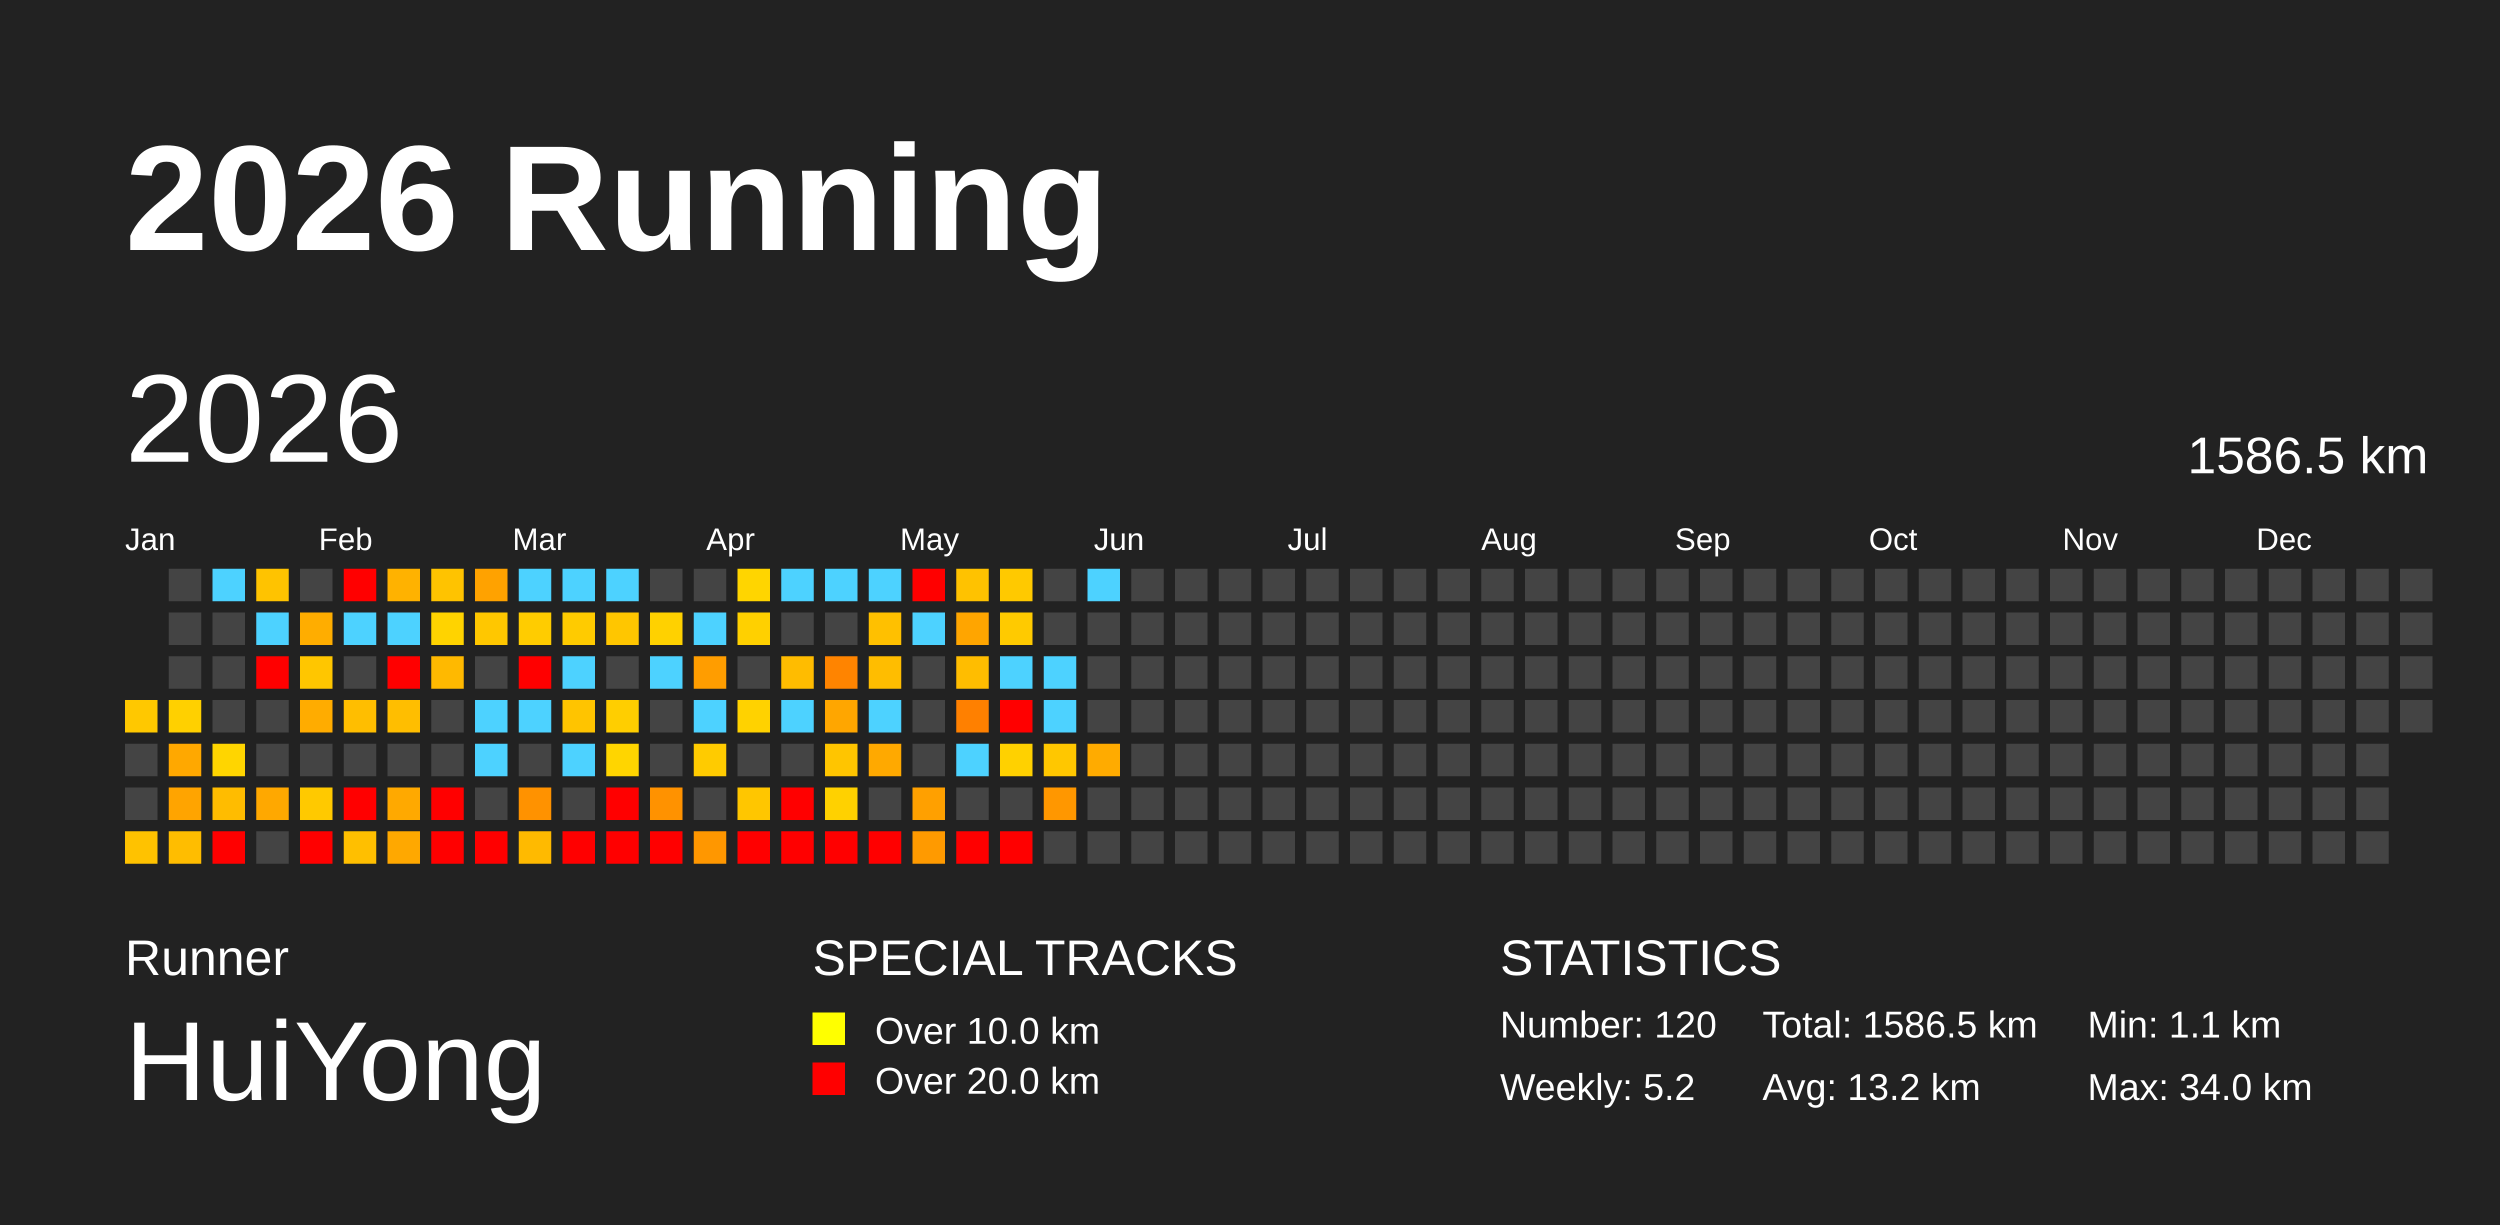
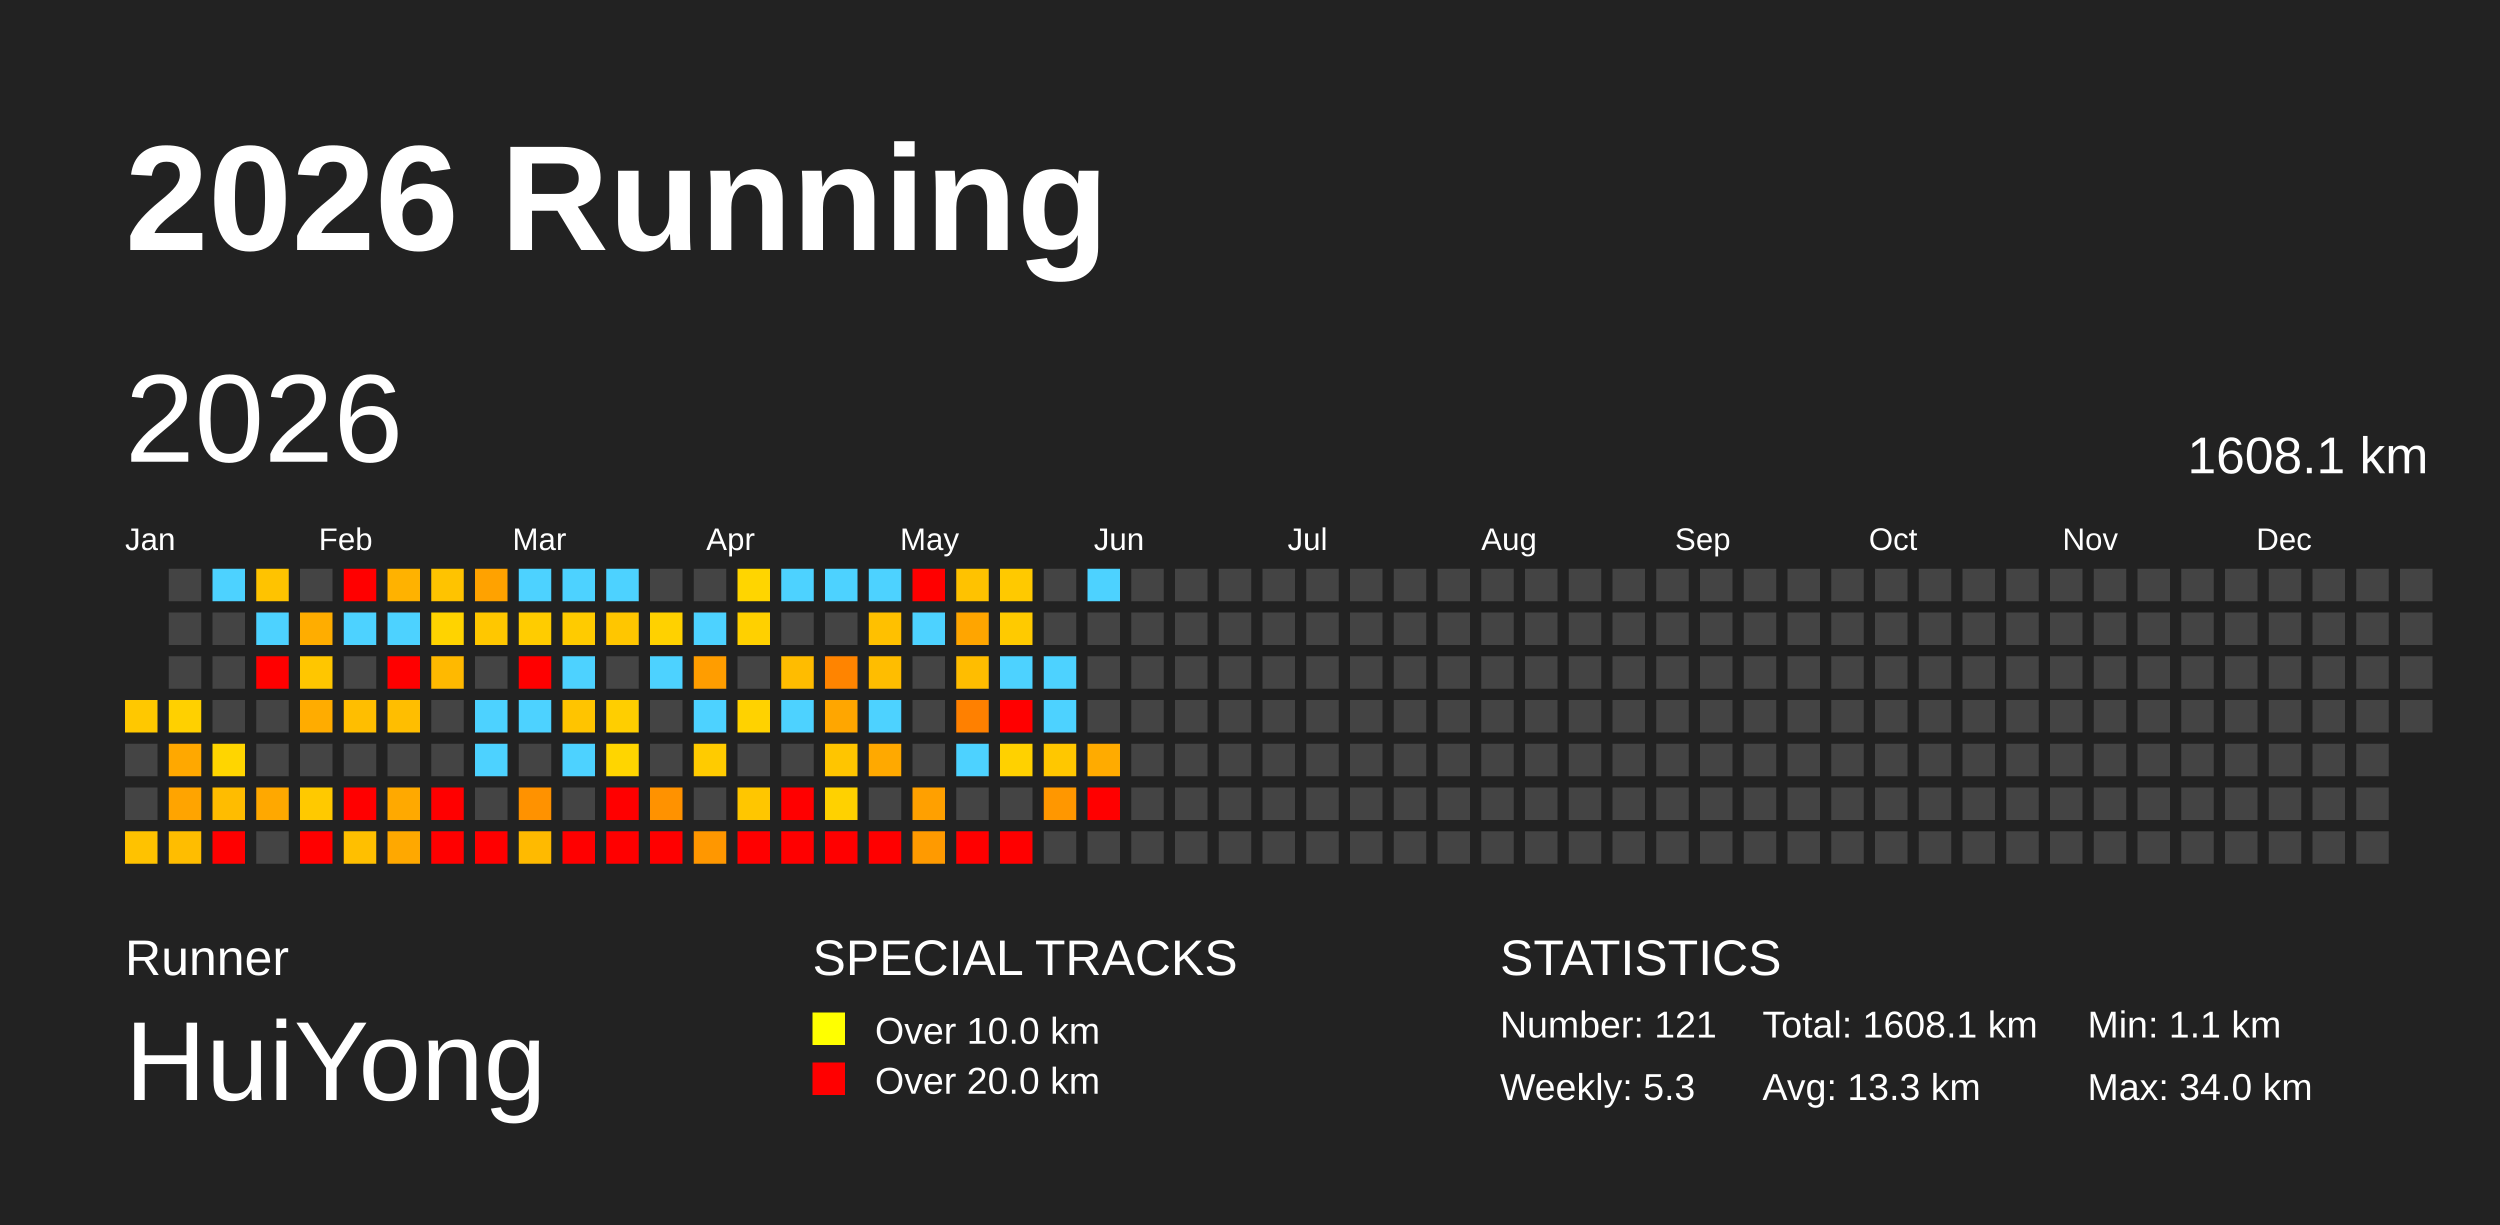
<svg xmlns="http://www.w3.org/2000/svg" baseProfile="full" height="98mm" version="1.1" viewBox="0,0,200,98" width="200mm">
  <defs />
  <rect fill="#222222" height="98" width="200" x="0" y="0" />
  <text fill="#FFFFFF" style="font-size:12px; font-family:Arial; font-weight:bold;" x="10" y="20">2026 Running</text>
  <text fill="#FFFFFF" style="font-size:4px; font-family:Arial" x="10" y="78">Runner</text>
  <text fill="#FFFFFF" style="font-size:9px; font-family:Arial" x="10" y="88">HuiYong</text>
  <text fill="#FFFFFF" style="font-size:4px; font-family:Arial" x="65" y="78">SPECIAL TRACKS</text>
  <rect fill="yellow" height="2.6" width="2.6" x="65" y="81" />
  <text fill="#FFFFFF" style="font-size:3px; font-family:Arial" x="70" y="83.5">Over 10.0 km</text>
  <rect fill="red" height="2.6" width="2.6" x="65" y="85" />
  <text fill="#FFFFFF" style="font-size:3px; font-family:Arial" x="70" y="87.5">Over 20.0 km</text>
  <text fill="#FFFFFF" style="font-size:4px; font-family:Arial" x="120" y="78">STATISTICS</text>
-   <text fill="#FFFFFF" style="font-size:3px; font-family:Arial" x="120" y="83">Number: 120</text>
-   <text fill="#FFFFFF" style="font-size:3px; font-family:Arial" x="120" y="88">Weekly: 5.2</text>
-   <text fill="#FFFFFF" style="font-size:3px; font-family:Arial" x="141" y="83">Total: 1586.5 km</text>
-   <text fill="#FFFFFF" style="font-size:3px; font-family:Arial" x="141" y="88">Avg: 13.2 km</text>
+   <text fill="#FFFFFF" style="font-size:3px; font-family:Arial" x="120" y="83">Number: 121</text>
+   <text fill="#FFFFFF" style="font-size:3px; font-family:Arial" x="120" y="88">Weekly: 5.3</text>
+   <text fill="#FFFFFF" style="font-size:3px; font-family:Arial" x="141" y="83">Total: 1608.1 km</text>
+   <text fill="#FFFFFF" style="font-size:3px; font-family:Arial" x="141" y="88">Avg: 13.3 km</text>
  <text fill="#FFFFFF" style="font-size:3px; font-family:Arial" x="167" y="83">Min: 1.1 km</text>
  <text fill="#FFFFFF" style="font-size:3px; font-family:Arial" x="167" y="88">Max: 34.0 km</text>
  <text dominant-baseline="hanging" fill="#FFFFFF" style="font-size:10.0px; font-family:Arial;" x="10" y="30">2026</text>
-   <text dominant-baseline="hanging" fill="#FFFFFF" style="font-size:4.125px; font-family:Arial;" x="175" y="35">1586.5 km</text>
+   <text dominant-baseline="hanging" fill="#FFFFFF" style="font-size:4.125px; font-family:Arial;" x="175" y="35">1608.1 km</text>
  <text fill="#FFFFFF" style="font-size:2.5px; font-family:Arial" x="10.0" y="44">Jan</text>
  <text fill="#FFFFFF" style="font-size:2.5px; font-family:Arial" x="25.5" y="44">Feb</text>
  <text fill="#FFFFFF" style="font-size:2.5px; font-family:Arial" x="41.0" y="44">Mar</text>
  <text fill="#FFFFFF" style="font-size:2.5px; font-family:Arial" x="56.5" y="44">Apr</text>
  <text fill="#FFFFFF" style="font-size:2.5px; font-family:Arial" x="72.0" y="44">May</text>
  <text fill="#FFFFFF" style="font-size:2.5px; font-family:Arial" x="87.5" y="44">Jun</text>
  <text fill="#FFFFFF" style="font-size:2.5px; font-family:Arial" x="103.0" y="44">Jul</text>
  <text fill="#FFFFFF" style="font-size:2.5px; font-family:Arial" x="118.5" y="44">Aug</text>
  <text fill="#FFFFFF" style="font-size:2.5px; font-family:Arial" x="134.0" y="44">Sep</text>
  <text fill="#FFFFFF" style="font-size:2.5px; font-family:Arial" x="149.5" y="44">Oct</text>
  <text fill="#FFFFFF" style="font-size:2.5px; font-family:Arial" x="165.0" y="44">Nov</text>
  <text fill="#FFFFFF" style="font-size:2.5px; font-family:Arial" x="180.5" y="44">Dec</text>
  <rect fill="#ffc800" height="2.6" width="2.6" x="10.0" y="56.0" />
  <rect fill="#444444" height="2.6" width="2.6" x="10.0" y="59.5" />
  <rect fill="#444444" height="2.6" width="2.6" x="10.0" y="63.0" />
  <rect fill="#ffc200" height="2.6" width="2.6" x="10.0" y="66.5" />
  <rect fill="#444444" height="2.6" width="2.6" x="13.5" y="45.5" />
  <rect fill="#444444" height="2.6" width="2.6" x="13.5" y="49.0" />
  <rect fill="#444444" height="2.6" width="2.6" x="13.5" y="52.5" />
  <rect fill="#ffd000" height="2.6" width="2.6" x="13.5" y="56.0" />
  <rect fill="#ffa800" height="2.6" width="2.6" x="13.5" y="59.5" />
  <rect fill="#ffa400" height="2.6" width="2.6" x="13.5" y="63.0" />
  <rect fill="#ffbd00" height="2.6" width="2.6" x="13.5" y="66.5" />
  <rect fill="#4dd2ff" height="2.6" width="2.6" x="17.0" y="45.5" />
  <rect fill="#444444" height="2.6" width="2.6" x="17.0" y="49.0" />
  <rect fill="#444444" height="2.6" width="2.6" x="17.0" y="52.5" />
  <rect fill="#444444" height="2.6" width="2.6" x="17.0" y="56.0" />
  <rect fill="#ffd500" height="2.6" width="2.6" x="17.0" y="59.5" />
  <rect fill="#ffbc00" height="2.6" width="2.6" x="17.0" y="63.0" />
  <rect fill="red" height="2.6" width="2.6" x="17.0" y="66.5" />
  <rect fill="#ffc300" height="2.6" width="2.6" x="20.5" y="45.5" />
  <rect fill="#4dd2ff" height="2.6" width="2.6" x="20.5" y="49.0" />
  <rect fill="red" height="2.6" width="2.6" x="20.5" y="52.5" />
  <rect fill="#444444" height="2.6" width="2.6" x="20.5" y="56.0" />
  <rect fill="#444444" height="2.6" width="2.6" x="20.5" y="59.5" />
  <rect fill="#ffa800" height="2.6" width="2.6" x="20.5" y="63.0" />
  <rect fill="#444444" height="2.6" width="2.6" x="20.5" y="66.5" />
  <rect fill="#444444" height="2.6" width="2.6" x="24.0" y="45.5" />
  <rect fill="#ffad00" height="2.6" width="2.6" x="24.0" y="49.0" />
  <rect fill="#ffc600" height="2.6" width="2.6" x="24.0" y="52.5" />
  <rect fill="#ffac00" height="2.6" width="2.6" x="24.0" y="56.0" />
  <rect fill="#444444" height="2.6" width="2.6" x="24.0" y="59.5" />
  <rect fill="#ffc900" height="2.6" width="2.6" x="24.0" y="63.0" />
  <rect fill="red" height="2.6" width="2.6" x="24.0" y="66.5" />
  <rect fill="red" height="2.6" width="2.6" x="27.5" y="45.5" />
  <rect fill="#4dd2ff" height="2.6" width="2.6" x="27.5" y="49.0" />
  <rect fill="#444444" height="2.6" width="2.6" x="27.5" y="52.5" />
  <rect fill="#ffbe00" height="2.6" width="2.6" x="27.5" y="56.0" />
  <rect fill="#444444" height="2.6" width="2.6" x="27.5" y="59.5" />
  <rect fill="red" height="2.6" width="2.6" x="27.5" y="63.0" />
  <rect fill="#ffbf00" height="2.6" width="2.6" x="27.5" y="66.5" />
  <rect fill="#ffb200" height="2.6" width="2.6" x="31.0" y="45.5" />
  <rect fill="#4dd2ff" height="2.6" width="2.6" x="31.0" y="49.0" />
  <rect fill="red" height="2.6" width="2.6" x="31.0" y="52.5" />
  <rect fill="#ffbe00" height="2.6" width="2.6" x="31.0" y="56.0" />
  <rect fill="#444444" height="2.6" width="2.6" x="31.0" y="59.5" />
  <rect fill="#ffa900" height="2.6" width="2.6" x="31.0" y="63.0" />
  <rect fill="#ffa800" height="2.6" width="2.6" x="31.0" y="66.5" />
  <rect fill="#ffc300" height="2.6" width="2.6" x="34.5" y="45.5" />
  <rect fill="#ffd300" height="2.6" width="2.6" x="34.5" y="49.0" />
  <rect fill="#ffb900" height="2.6" width="2.6" x="34.5" y="52.5" />
  <rect fill="#444444" height="2.6" width="2.6" x="34.5" y="56.0" />
  <rect fill="#444444" height="2.6" width="2.6" x="34.5" y="59.5" />
  <rect fill="red" height="2.6" width="2.6" x="34.5" y="63.0" />
  <rect fill="red" height="2.6" width="2.6" x="34.5" y="66.5" />
  <rect fill="#ffa200" height="2.6" width="2.6" x="38.0" y="45.5" />
  <rect fill="#ffc700" height="2.6" width="2.6" x="38.0" y="49.0" />
  <rect fill="#444444" height="2.6" width="2.6" x="38.0" y="52.5" />
  <rect fill="#4dd2ff" height="2.6" width="2.6" x="38.0" y="56.0" />
  <rect fill="#4dd2ff" height="2.6" width="2.6" x="38.0" y="59.5" />
  <rect fill="#444444" height="2.6" width="2.6" x="38.0" y="63.0" />
  <rect fill="red" height="2.6" width="2.6" x="38.0" y="66.5" />
  <rect fill="#4dd2ff" height="2.6" width="2.6" x="41.5" y="45.5" />
  <rect fill="#ffcc00" height="2.6" width="2.6" x="41.5" y="49.0" />
  <rect fill="red" height="2.6" width="2.6" x="41.5" y="52.5" />
  <rect fill="#4dd2ff" height="2.6" width="2.6" x="41.5" y="56.0" />
  <rect fill="#444444" height="2.6" width="2.6" x="41.5" y="59.5" />
  <rect fill="#ff9200" height="2.6" width="2.6" x="41.5" y="63.0" />
  <rect fill="#ffba00" height="2.6" width="2.6" x="41.5" y="66.5" />
  <rect fill="#4dd2ff" height="2.6" width="2.6" x="45.0" y="45.5" />
  <rect fill="#ffcb00" height="2.6" width="2.6" x="45.0" y="49.0" />
  <rect fill="#4dd2ff" height="2.6" width="2.6" x="45.0" y="52.5" />
  <rect fill="#ffc400" height="2.6" width="2.6" x="45.0" y="56.0" />
  <rect fill="#4dd2ff" height="2.6" width="2.6" x="45.0" y="59.5" />
  <rect fill="#444444" height="2.6" width="2.6" x="45.0" y="63.0" />
  <rect fill="red" height="2.6" width="2.6" x="45.0" y="66.5" />
  <rect fill="#4dd2ff" height="2.6" width="2.6" x="48.5" y="45.5" />
  <rect fill="#ffc600" height="2.6" width="2.6" x="48.5" y="49.0" />
  <rect fill="#444444" height="2.6" width="2.6" x="48.5" y="52.5" />
  <rect fill="#ffce00" height="2.6" width="2.6" x="48.5" y="56.0" />
  <rect fill="#ffd500" height="2.6" width="2.6" x="48.5" y="59.5" />
  <rect fill="red" height="2.6" width="2.6" x="48.5" y="63.0" />
  <rect fill="red" height="2.6" width="2.6" x="48.5" y="66.5" />
  <rect fill="#444444" height="2.6" width="2.6" x="52.0" y="45.5" />
  <rect fill="#ffd100" height="2.6" width="2.6" x="52.0" y="49.0" />
  <rect fill="#4dd2ff" height="2.6" width="2.6" x="52.0" y="52.5" />
  <rect fill="#444444" height="2.6" width="2.6" x="52.0" y="56.0" />
  <rect fill="#444444" height="2.6" width="2.6" x="52.0" y="59.5" />
  <rect fill="#ff9200" height="2.6" width="2.6" x="52.0" y="63.0" />
  <rect fill="red" height="2.6" width="2.6" x="52.0" y="66.5" />
  <rect fill="#444444" height="2.6" width="2.6" x="55.5" y="45.5" />
  <rect fill="#4dd2ff" height="2.6" width="2.6" x="55.5" y="49.0" />
  <rect fill="#ff9d00" height="2.6" width="2.6" x="55.5" y="52.5" />
  <rect fill="#4dd2ff" height="2.6" width="2.6" x="55.5" y="56.0" />
  <rect fill="#ffcb00" height="2.6" width="2.6" x="55.5" y="59.5" />
  <rect fill="#444444" height="2.6" width="2.6" x="55.5" y="63.0" />
  <rect fill="#ff9700" height="2.6" width="2.6" x="55.5" y="66.5" />
  <rect fill="#ffd500" height="2.6" width="2.6" x="59.0" y="45.5" />
  <rect fill="#ffd000" height="2.6" width="2.6" x="59.0" y="49.0" />
  <rect fill="#444444" height="2.6" width="2.6" x="59.0" y="52.5" />
  <rect fill="#ffd200" height="2.6" width="2.6" x="59.0" y="56.0" />
  <rect fill="#444444" height="2.6" width="2.6" x="59.0" y="59.5" />
  <rect fill="#ffc600" height="2.6" width="2.6" x="59.0" y="63.0" />
  <rect fill="red" height="2.6" width="2.6" x="59.0" y="66.5" />
  <rect fill="#4dd2ff" height="2.6" width="2.6" x="62.5" y="45.5" />
  <rect fill="#444444" height="2.6" width="2.6" x="62.5" y="49.0" />
  <rect fill="#ffbc00" height="2.6" width="2.6" x="62.5" y="52.5" />
  <rect fill="#4dd2ff" height="2.6" width="2.6" x="62.5" y="56.0" />
  <rect fill="#444444" height="2.6" width="2.6" x="62.5" y="59.5" />
  <rect fill="red" height="2.6" width="2.6" x="62.5" y="63.0" />
  <rect fill="red" height="2.6" width="2.6" x="62.5" y="66.5" />
  <rect fill="#4dd2ff" height="2.6" width="2.6" x="66.0" y="45.5" />
  <rect fill="#444444" height="2.6" width="2.6" x="66.0" y="49.0" />
  <rect fill="#ff8400" height="2.6" width="2.6" x="66.0" y="52.5" />
  <rect fill="#ffa600" height="2.6" width="2.6" x="66.0" y="56.0" />
  <rect fill="#ffc500" height="2.6" width="2.6" x="66.0" y="59.5" />
  <rect fill="#ffd100" height="2.6" width="2.6" x="66.0" y="63.0" />
  <rect fill="red" height="2.6" width="2.6" x="66.0" y="66.5" />
  <rect fill="#4dd2ff" height="2.6" width="2.6" x="69.5" y="45.5" />
  <rect fill="#ffc000" height="2.6" width="2.6" x="69.5" y="49.0" />
  <rect fill="#ffbd00" height="2.6" width="2.6" x="69.5" y="52.5" />
  <rect fill="#4dd2ff" height="2.6" width="2.6" x="69.5" y="56.0" />
  <rect fill="#ffa900" height="2.6" width="2.6" x="69.5" y="59.5" />
  <rect fill="#444444" height="2.6" width="2.6" x="69.5" y="63.0" />
  <rect fill="red" height="2.6" width="2.6" x="69.5" y="66.5" />
  <rect fill="red" height="2.6" width="2.6" x="73.0" y="45.5" />
  <rect fill="#4dd2ff" height="2.6" width="2.6" x="73.0" y="49.0" />
  <rect fill="#444444" height="2.6" width="2.6" x="73.0" y="52.5" />
  <rect fill="#444444" height="2.6" width="2.6" x="73.0" y="56.0" />
  <rect fill="#444444" height="2.6" width="2.6" x="73.0" y="59.5" />
  <rect fill="#ffa000" height="2.6" width="2.6" x="73.0" y="63.0" />
  <rect fill="#ff9a00" height="2.6" width="2.6" x="73.0" y="66.5" />
  <rect fill="#ffc200" height="2.6" width="2.6" x="76.5" y="45.5" />
  <rect fill="#ffa500" height="2.6" width="2.6" x="76.5" y="49.0" />
  <rect fill="#ffbd00" height="2.6" width="2.6" x="76.5" y="52.5" />
  <rect fill="#ff8000" height="2.6" width="2.6" x="76.5" y="56.0" />
  <rect fill="#4dd2ff" height="2.6" width="2.6" x="76.5" y="59.5" />
  <rect fill="#444444" height="2.6" width="2.6" x="76.5" y="63.0" />
  <rect fill="red" height="2.6" width="2.6" x="76.5" y="66.5" />
  <rect fill="#ffc900" height="2.6" width="2.6" x="80.0" y="45.5" />
  <rect fill="#ffca00" height="2.6" width="2.6" x="80.0" y="49.0" />
  <rect fill="#4dd2ff" height="2.6" width="2.6" x="80.0" y="52.5" />
  <rect fill="red" height="2.6" width="2.6" x="80.0" y="56.0" />
  <rect fill="#ffd100" height="2.6" width="2.6" x="80.0" y="59.5" />
  <rect fill="#444444" height="2.6" width="2.6" x="80.0" y="63.0" />
  <rect fill="red" height="2.6" width="2.6" x="80.0" y="66.5" />
  <rect fill="#444444" height="2.6" width="2.6" x="83.5" y="45.5" />
  <rect fill="#444444" height="2.6" width="2.6" x="83.5" y="49.0" />
  <rect fill="#4dd2ff" height="2.6" width="2.6" x="83.5" y="52.5" />
  <rect fill="#4dd2ff" height="2.6" width="2.6" x="83.5" y="56.0" />
  <rect fill="#ffc700" height="2.6" width="2.6" x="83.5" y="59.5" />
  <rect fill="#ff9700" height="2.6" width="2.6" x="83.5" y="63.0" />
  <rect fill="#444444" height="2.6" width="2.6" x="83.5" y="66.5" />
  <rect fill="#4dd2ff" height="2.6" width="2.6" x="87.0" y="45.5" />
  <rect fill="#444444" height="2.6" width="2.6" x="87.0" y="49.0" />
  <rect fill="#444444" height="2.6" width="2.6" x="87.0" y="52.5" />
  <rect fill="#444444" height="2.6" width="2.6" x="87.0" y="56.0" />
  <rect fill="#ffab00" height="2.6" width="2.6" x="87.0" y="59.5" />
-   <rect fill="#444444" height="2.6" width="2.6" x="87.0" y="63.0" />
+   <rect fill="red" height="2.6" width="2.6" x="87.0" y="63.0" />
  <rect fill="#444444" height="2.6" width="2.6" x="87.0" y="66.5" />
  <rect fill="#444444" height="2.6" width="2.6" x="90.5" y="45.5" />
  <rect fill="#444444" height="2.6" width="2.6" x="90.5" y="49.0" />
  <rect fill="#444444" height="2.6" width="2.6" x="90.5" y="52.5" />
  <rect fill="#444444" height="2.6" width="2.6" x="90.5" y="56.0" />
  <rect fill="#444444" height="2.6" width="2.6" x="90.5" y="59.5" />
  <rect fill="#444444" height="2.6" width="2.6" x="90.5" y="63.0" />
  <rect fill="#444444" height="2.6" width="2.6" x="90.5" y="66.5" />
  <rect fill="#444444" height="2.6" width="2.6" x="94.0" y="45.5" />
  <rect fill="#444444" height="2.6" width="2.6" x="94.0" y="49.0" />
  <rect fill="#444444" height="2.6" width="2.6" x="94.0" y="52.5" />
  <rect fill="#444444" height="2.6" width="2.6" x="94.0" y="56.0" />
  <rect fill="#444444" height="2.6" width="2.6" x="94.0" y="59.5" />
  <rect fill="#444444" height="2.6" width="2.6" x="94.0" y="63.0" />
  <rect fill="#444444" height="2.6" width="2.6" x="94.0" y="66.5" />
  <rect fill="#444444" height="2.6" width="2.6" x="97.5" y="45.5" />
  <rect fill="#444444" height="2.6" width="2.6" x="97.5" y="49.0" />
  <rect fill="#444444" height="2.6" width="2.6" x="97.5" y="52.5" />
  <rect fill="#444444" height="2.6" width="2.6" x="97.5" y="56.0" />
  <rect fill="#444444" height="2.6" width="2.6" x="97.5" y="59.5" />
  <rect fill="#444444" height="2.6" width="2.6" x="97.5" y="63.0" />
  <rect fill="#444444" height="2.6" width="2.6" x="97.5" y="66.5" />
  <rect fill="#444444" height="2.6" width="2.6" x="101.0" y="45.5" />
  <rect fill="#444444" height="2.6" width="2.6" x="101.0" y="49.0" />
  <rect fill="#444444" height="2.6" width="2.6" x="101.0" y="52.5" />
  <rect fill="#444444" height="2.6" width="2.6" x="101.0" y="56.0" />
  <rect fill="#444444" height="2.6" width="2.6" x="101.0" y="59.5" />
  <rect fill="#444444" height="2.6" width="2.6" x="101.0" y="63.0" />
  <rect fill="#444444" height="2.6" width="2.6" x="101.0" y="66.5" />
  <rect fill="#444444" height="2.6" width="2.6" x="104.5" y="45.5" />
  <rect fill="#444444" height="2.6" width="2.6" x="104.5" y="49.0" />
  <rect fill="#444444" height="2.6" width="2.6" x="104.5" y="52.5" />
  <rect fill="#444444" height="2.6" width="2.6" x="104.5" y="56.0" />
  <rect fill="#444444" height="2.6" width="2.6" x="104.5" y="59.5" />
  <rect fill="#444444" height="2.6" width="2.6" x="104.5" y="63.0" />
  <rect fill="#444444" height="2.6" width="2.6" x="104.5" y="66.5" />
  <rect fill="#444444" height="2.6" width="2.6" x="108.0" y="45.5" />
  <rect fill="#444444" height="2.6" width="2.6" x="108.0" y="49.0" />
  <rect fill="#444444" height="2.6" width="2.6" x="108.0" y="52.5" />
  <rect fill="#444444" height="2.6" width="2.6" x="108.0" y="56.0" />
  <rect fill="#444444" height="2.6" width="2.6" x="108.0" y="59.5" />
  <rect fill="#444444" height="2.6" width="2.6" x="108.0" y="63.0" />
  <rect fill="#444444" height="2.6" width="2.6" x="108.0" y="66.5" />
  <rect fill="#444444" height="2.6" width="2.6" x="111.5" y="45.5" />
  <rect fill="#444444" height="2.6" width="2.6" x="111.5" y="49.0" />
  <rect fill="#444444" height="2.6" width="2.6" x="111.5" y="52.5" />
  <rect fill="#444444" height="2.6" width="2.6" x="111.5" y="56.0" />
  <rect fill="#444444" height="2.6" width="2.6" x="111.5" y="59.5" />
  <rect fill="#444444" height="2.6" width="2.6" x="111.5" y="63.0" />
  <rect fill="#444444" height="2.6" width="2.6" x="111.5" y="66.5" />
  <rect fill="#444444" height="2.6" width="2.6" x="115.0" y="45.5" />
  <rect fill="#444444" height="2.6" width="2.6" x="115.0" y="49.0" />
  <rect fill="#444444" height="2.6" width="2.6" x="115.0" y="52.5" />
  <rect fill="#444444" height="2.6" width="2.6" x="115.0" y="56.0" />
  <rect fill="#444444" height="2.6" width="2.6" x="115.0" y="59.5" />
  <rect fill="#444444" height="2.6" width="2.6" x="115.0" y="63.0" />
  <rect fill="#444444" height="2.6" width="2.6" x="115.0" y="66.5" />
  <rect fill="#444444" height="2.6" width="2.6" x="118.5" y="45.5" />
  <rect fill="#444444" height="2.6" width="2.6" x="118.5" y="49.0" />
  <rect fill="#444444" height="2.6" width="2.6" x="118.5" y="52.5" />
  <rect fill="#444444" height="2.6" width="2.6" x="118.5" y="56.0" />
  <rect fill="#444444" height="2.6" width="2.6" x="118.5" y="59.5" />
  <rect fill="#444444" height="2.6" width="2.6" x="118.5" y="63.0" />
  <rect fill="#444444" height="2.6" width="2.6" x="118.5" y="66.5" />
  <rect fill="#444444" height="2.6" width="2.6" x="122.0" y="45.5" />
  <rect fill="#444444" height="2.6" width="2.6" x="122.0" y="49.0" />
  <rect fill="#444444" height="2.6" width="2.6" x="122.0" y="52.5" />
  <rect fill="#444444" height="2.6" width="2.6" x="122.0" y="56.0" />
  <rect fill="#444444" height="2.6" width="2.6" x="122.0" y="59.5" />
  <rect fill="#444444" height="2.6" width="2.6" x="122.0" y="63.0" />
  <rect fill="#444444" height="2.6" width="2.6" x="122.0" y="66.5" />
  <rect fill="#444444" height="2.6" width="2.6" x="125.5" y="45.5" />
  <rect fill="#444444" height="2.6" width="2.6" x="125.5" y="49.0" />
  <rect fill="#444444" height="2.6" width="2.6" x="125.5" y="52.5" />
  <rect fill="#444444" height="2.6" width="2.6" x="125.5" y="56.0" />
  <rect fill="#444444" height="2.6" width="2.6" x="125.5" y="59.5" />
  <rect fill="#444444" height="2.6" width="2.6" x="125.5" y="63.0" />
  <rect fill="#444444" height="2.6" width="2.6" x="125.5" y="66.5" />
  <rect fill="#444444" height="2.6" width="2.6" x="129.0" y="45.5" />
  <rect fill="#444444" height="2.6" width="2.6" x="129.0" y="49.0" />
  <rect fill="#444444" height="2.6" width="2.6" x="129.0" y="52.5" />
  <rect fill="#444444" height="2.6" width="2.6" x="129.0" y="56.0" />
  <rect fill="#444444" height="2.6" width="2.6" x="129.0" y="59.5" />
  <rect fill="#444444" height="2.6" width="2.6" x="129.0" y="63.0" />
  <rect fill="#444444" height="2.6" width="2.6" x="129.0" y="66.5" />
  <rect fill="#444444" height="2.6" width="2.6" x="132.5" y="45.5" />
  <rect fill="#444444" height="2.6" width="2.6" x="132.5" y="49.0" />
  <rect fill="#444444" height="2.6" width="2.6" x="132.5" y="52.5" />
  <rect fill="#444444" height="2.6" width="2.6" x="132.5" y="56.0" />
  <rect fill="#444444" height="2.6" width="2.6" x="132.5" y="59.5" />
  <rect fill="#444444" height="2.6" width="2.6" x="132.5" y="63.0" />
  <rect fill="#444444" height="2.6" width="2.6" x="132.5" y="66.5" />
  <rect fill="#444444" height="2.6" width="2.6" x="136.0" y="45.5" />
  <rect fill="#444444" height="2.6" width="2.6" x="136.0" y="49.0" />
  <rect fill="#444444" height="2.6" width="2.6" x="136.0" y="52.5" />
  <rect fill="#444444" height="2.6" width="2.6" x="136.0" y="56.0" />
  <rect fill="#444444" height="2.6" width="2.6" x="136.0" y="59.5" />
  <rect fill="#444444" height="2.6" width="2.6" x="136.0" y="63.0" />
  <rect fill="#444444" height="2.6" width="2.6" x="136.0" y="66.5" />
  <rect fill="#444444" height="2.6" width="2.6" x="139.5" y="45.5" />
  <rect fill="#444444" height="2.6" width="2.6" x="139.5" y="49.0" />
  <rect fill="#444444" height="2.6" width="2.6" x="139.5" y="52.5" />
  <rect fill="#444444" height="2.6" width="2.6" x="139.5" y="56.0" />
  <rect fill="#444444" height="2.6" width="2.6" x="139.5" y="59.5" />
  <rect fill="#444444" height="2.6" width="2.6" x="139.5" y="63.0" />
  <rect fill="#444444" height="2.6" width="2.6" x="139.5" y="66.5" />
  <rect fill="#444444" height="2.6" width="2.6" x="143.0" y="45.5" />
  <rect fill="#444444" height="2.6" width="2.6" x="143.0" y="49.0" />
  <rect fill="#444444" height="2.6" width="2.6" x="143.0" y="52.5" />
  <rect fill="#444444" height="2.6" width="2.6" x="143.0" y="56.0" />
  <rect fill="#444444" height="2.6" width="2.6" x="143.0" y="59.5" />
  <rect fill="#444444" height="2.6" width="2.6" x="143.0" y="63.0" />
  <rect fill="#444444" height="2.6" width="2.6" x="143.0" y="66.5" />
  <rect fill="#444444" height="2.6" width="2.6" x="146.5" y="45.5" />
  <rect fill="#444444" height="2.6" width="2.6" x="146.5" y="49.0" />
  <rect fill="#444444" height="2.6" width="2.6" x="146.5" y="52.5" />
  <rect fill="#444444" height="2.6" width="2.6" x="146.5" y="56.0" />
  <rect fill="#444444" height="2.6" width="2.6" x="146.5" y="59.5" />
  <rect fill="#444444" height="2.6" width="2.6" x="146.5" y="63.0" />
  <rect fill="#444444" height="2.6" width="2.6" x="146.5" y="66.5" />
  <rect fill="#444444" height="2.6" width="2.6" x="150.0" y="45.5" />
  <rect fill="#444444" height="2.6" width="2.6" x="150.0" y="49.0" />
  <rect fill="#444444" height="2.6" width="2.6" x="150.0" y="52.5" />
  <rect fill="#444444" height="2.6" width="2.6" x="150.0" y="56.0" />
  <rect fill="#444444" height="2.6" width="2.6" x="150.0" y="59.5" />
  <rect fill="#444444" height="2.6" width="2.6" x="150.0" y="63.0" />
  <rect fill="#444444" height="2.6" width="2.6" x="150.0" y="66.5" />
  <rect fill="#444444" height="2.6" width="2.6" x="153.5" y="45.5" />
  <rect fill="#444444" height="2.6" width="2.6" x="153.5" y="49.0" />
  <rect fill="#444444" height="2.6" width="2.6" x="153.5" y="52.5" />
  <rect fill="#444444" height="2.6" width="2.6" x="153.5" y="56.0" />
  <rect fill="#444444" height="2.6" width="2.6" x="153.5" y="59.5" />
  <rect fill="#444444" height="2.6" width="2.6" x="153.5" y="63.0" />
  <rect fill="#444444" height="2.6" width="2.6" x="153.5" y="66.5" />
  <rect fill="#444444" height="2.6" width="2.6" x="157.0" y="45.5" />
  <rect fill="#444444" height="2.6" width="2.6" x="157.0" y="49.0" />
  <rect fill="#444444" height="2.6" width="2.6" x="157.0" y="52.5" />
  <rect fill="#444444" height="2.6" width="2.6" x="157.0" y="56.0" />
  <rect fill="#444444" height="2.6" width="2.6" x="157.0" y="59.5" />
  <rect fill="#444444" height="2.6" width="2.6" x="157.0" y="63.0" />
  <rect fill="#444444" height="2.6" width="2.6" x="157.0" y="66.5" />
  <rect fill="#444444" height="2.6" width="2.6" x="160.5" y="45.5" />
  <rect fill="#444444" height="2.6" width="2.6" x="160.5" y="49.0" />
  <rect fill="#444444" height="2.6" width="2.6" x="160.5" y="52.5" />
  <rect fill="#444444" height="2.6" width="2.6" x="160.5" y="56.0" />
  <rect fill="#444444" height="2.6" width="2.6" x="160.5" y="59.5" />
  <rect fill="#444444" height="2.6" width="2.6" x="160.5" y="63.0" />
  <rect fill="#444444" height="2.6" width="2.6" x="160.5" y="66.5" />
  <rect fill="#444444" height="2.6" width="2.6" x="164.0" y="45.5" />
  <rect fill="#444444" height="2.6" width="2.6" x="164.0" y="49.0" />
  <rect fill="#444444" height="2.6" width="2.6" x="164.0" y="52.5" />
  <rect fill="#444444" height="2.6" width="2.6" x="164.0" y="56.0" />
  <rect fill="#444444" height="2.6" width="2.6" x="164.0" y="59.5" />
  <rect fill="#444444" height="2.6" width="2.6" x="164.0" y="63.0" />
  <rect fill="#444444" height="2.6" width="2.6" x="164.0" y="66.5" />
  <rect fill="#444444" height="2.6" width="2.6" x="167.5" y="45.5" />
  <rect fill="#444444" height="2.6" width="2.6" x="167.5" y="49.0" />
  <rect fill="#444444" height="2.6" width="2.6" x="167.5" y="52.5" />
  <rect fill="#444444" height="2.6" width="2.6" x="167.5" y="56.0" />
  <rect fill="#444444" height="2.6" width="2.6" x="167.5" y="59.5" />
  <rect fill="#444444" height="2.6" width="2.6" x="167.5" y="63.0" />
  <rect fill="#444444" height="2.6" width="2.6" x="167.5" y="66.5" />
  <rect fill="#444444" height="2.6" width="2.6" x="171.0" y="45.5" />
  <rect fill="#444444" height="2.6" width="2.6" x="171.0" y="49.0" />
  <rect fill="#444444" height="2.6" width="2.6" x="171.0" y="52.5" />
  <rect fill="#444444" height="2.6" width="2.6" x="171.0" y="56.0" />
  <rect fill="#444444" height="2.6" width="2.6" x="171.0" y="59.5" />
  <rect fill="#444444" height="2.6" width="2.6" x="171.0" y="63.0" />
  <rect fill="#444444" height="2.6" width="2.6" x="171.0" y="66.5" />
  <rect fill="#444444" height="2.6" width="2.6" x="174.5" y="45.5" />
  <rect fill="#444444" height="2.6" width="2.6" x="174.5" y="49.0" />
  <rect fill="#444444" height="2.6" width="2.6" x="174.5" y="52.5" />
  <rect fill="#444444" height="2.6" width="2.6" x="174.5" y="56.0" />
  <rect fill="#444444" height="2.6" width="2.6" x="174.5" y="59.5" />
  <rect fill="#444444" height="2.6" width="2.6" x="174.5" y="63.0" />
  <rect fill="#444444" height="2.6" width="2.6" x="174.5" y="66.5" />
  <rect fill="#444444" height="2.6" width="2.6" x="178.0" y="45.5" />
  <rect fill="#444444" height="2.6" width="2.6" x="178.0" y="49.0" />
  <rect fill="#444444" height="2.6" width="2.6" x="178.0" y="52.5" />
  <rect fill="#444444" height="2.6" width="2.6" x="178.0" y="56.0" />
  <rect fill="#444444" height="2.6" width="2.6" x="178.0" y="59.5" />
  <rect fill="#444444" height="2.6" width="2.6" x="178.0" y="63.0" />
  <rect fill="#444444" height="2.6" width="2.6" x="178.0" y="66.5" />
  <rect fill="#444444" height="2.6" width="2.6" x="181.5" y="45.5" />
  <rect fill="#444444" height="2.6" width="2.6" x="181.5" y="49.0" />
  <rect fill="#444444" height="2.6" width="2.6" x="181.5" y="52.5" />
  <rect fill="#444444" height="2.6" width="2.6" x="181.5" y="56.0" />
  <rect fill="#444444" height="2.6" width="2.6" x="181.5" y="59.5" />
  <rect fill="#444444" height="2.6" width="2.6" x="181.5" y="63.0" />
  <rect fill="#444444" height="2.6" width="2.6" x="181.5" y="66.5" />
  <rect fill="#444444" height="2.6" width="2.6" x="185.0" y="45.5" />
  <rect fill="#444444" height="2.6" width="2.6" x="185.0" y="49.0" />
  <rect fill="#444444" height="2.6" width="2.6" x="185.0" y="52.5" />
  <rect fill="#444444" height="2.6" width="2.6" x="185.0" y="56.0" />
  <rect fill="#444444" height="2.6" width="2.6" x="185.0" y="59.5" />
  <rect fill="#444444" height="2.6" width="2.6" x="185.0" y="63.0" />
  <rect fill="#444444" height="2.6" width="2.6" x="185.0" y="66.5" />
  <rect fill="#444444" height="2.6" width="2.6" x="188.5" y="45.5" />
  <rect fill="#444444" height="2.6" width="2.6" x="188.5" y="49.0" />
  <rect fill="#444444" height="2.6" width="2.6" x="188.5" y="52.5" />
  <rect fill="#444444" height="2.6" width="2.6" x="188.5" y="56.0" />
  <rect fill="#444444" height="2.6" width="2.6" x="188.5" y="59.5" />
  <rect fill="#444444" height="2.6" width="2.6" x="188.5" y="63.0" />
  <rect fill="#444444" height="2.6" width="2.6" x="188.5" y="66.5" />
  <rect fill="#444444" height="2.6" width="2.6" x="192.0" y="45.5" />
  <rect fill="#444444" height="2.6" width="2.6" x="192.0" y="49.0" />
  <rect fill="#444444" height="2.6" width="2.6" x="192.0" y="52.5" />
  <rect fill="#444444" height="2.6" width="2.6" x="192.0" y="56.0" />
</svg>
